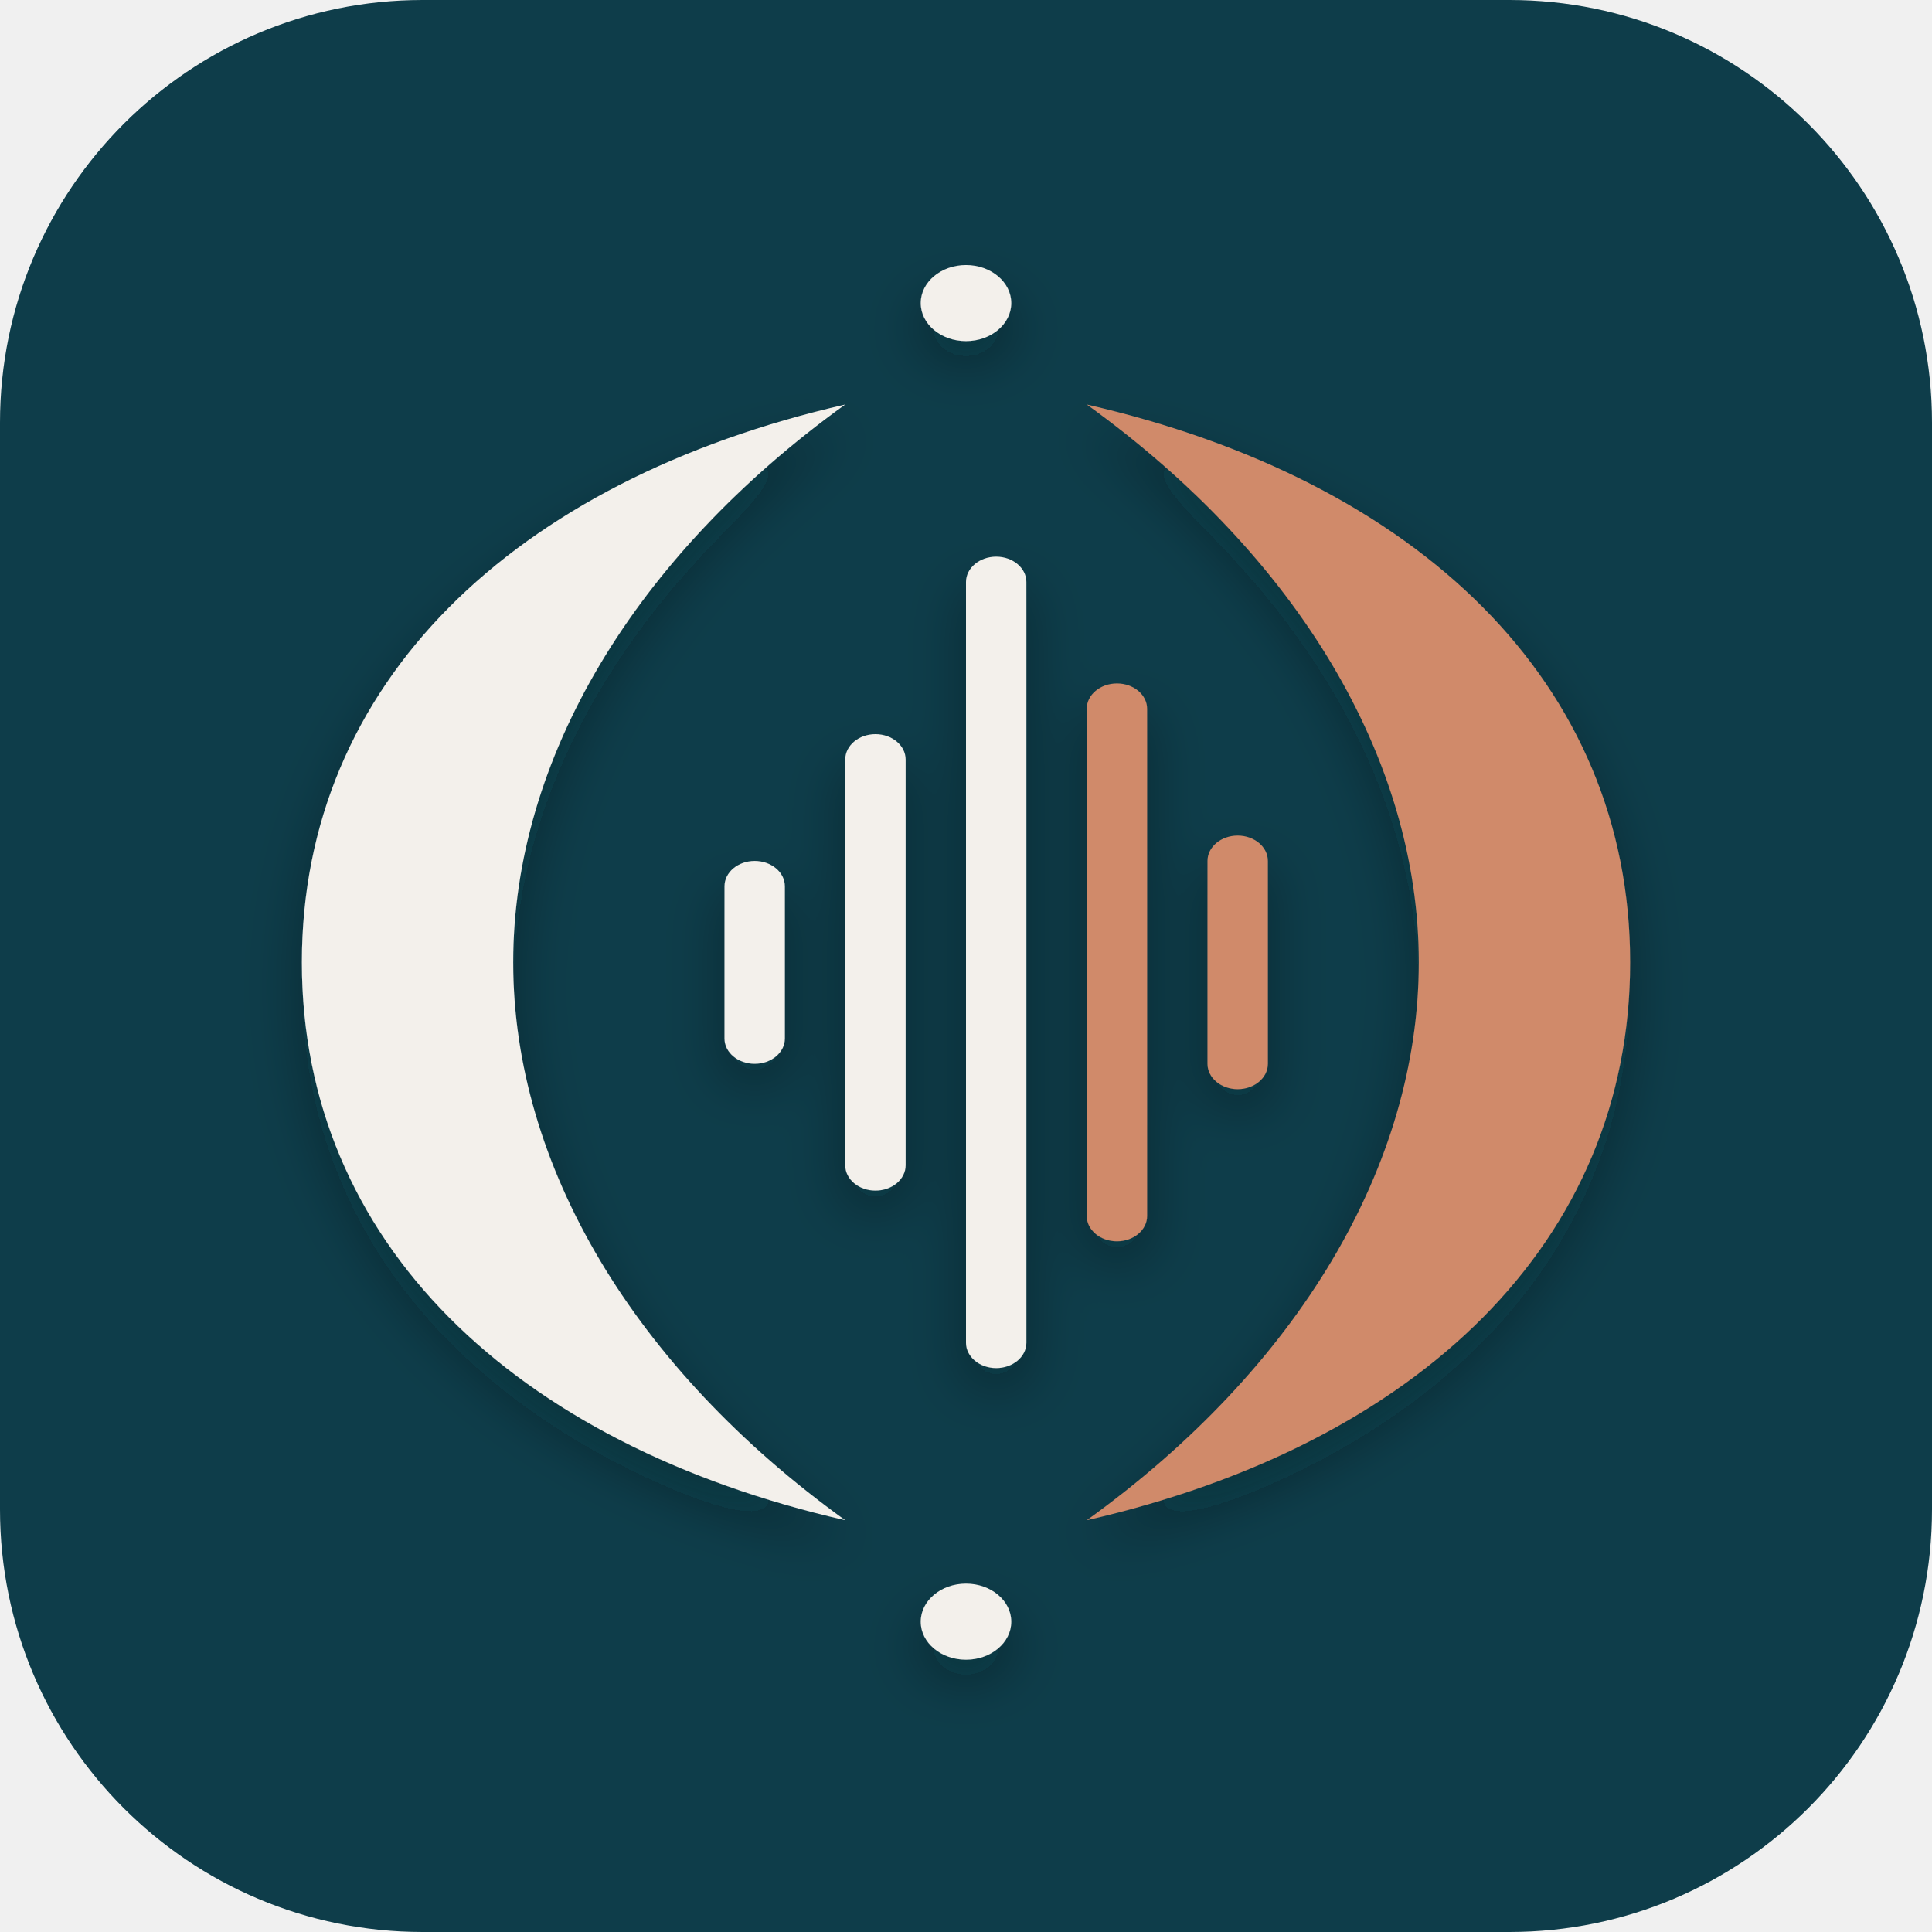
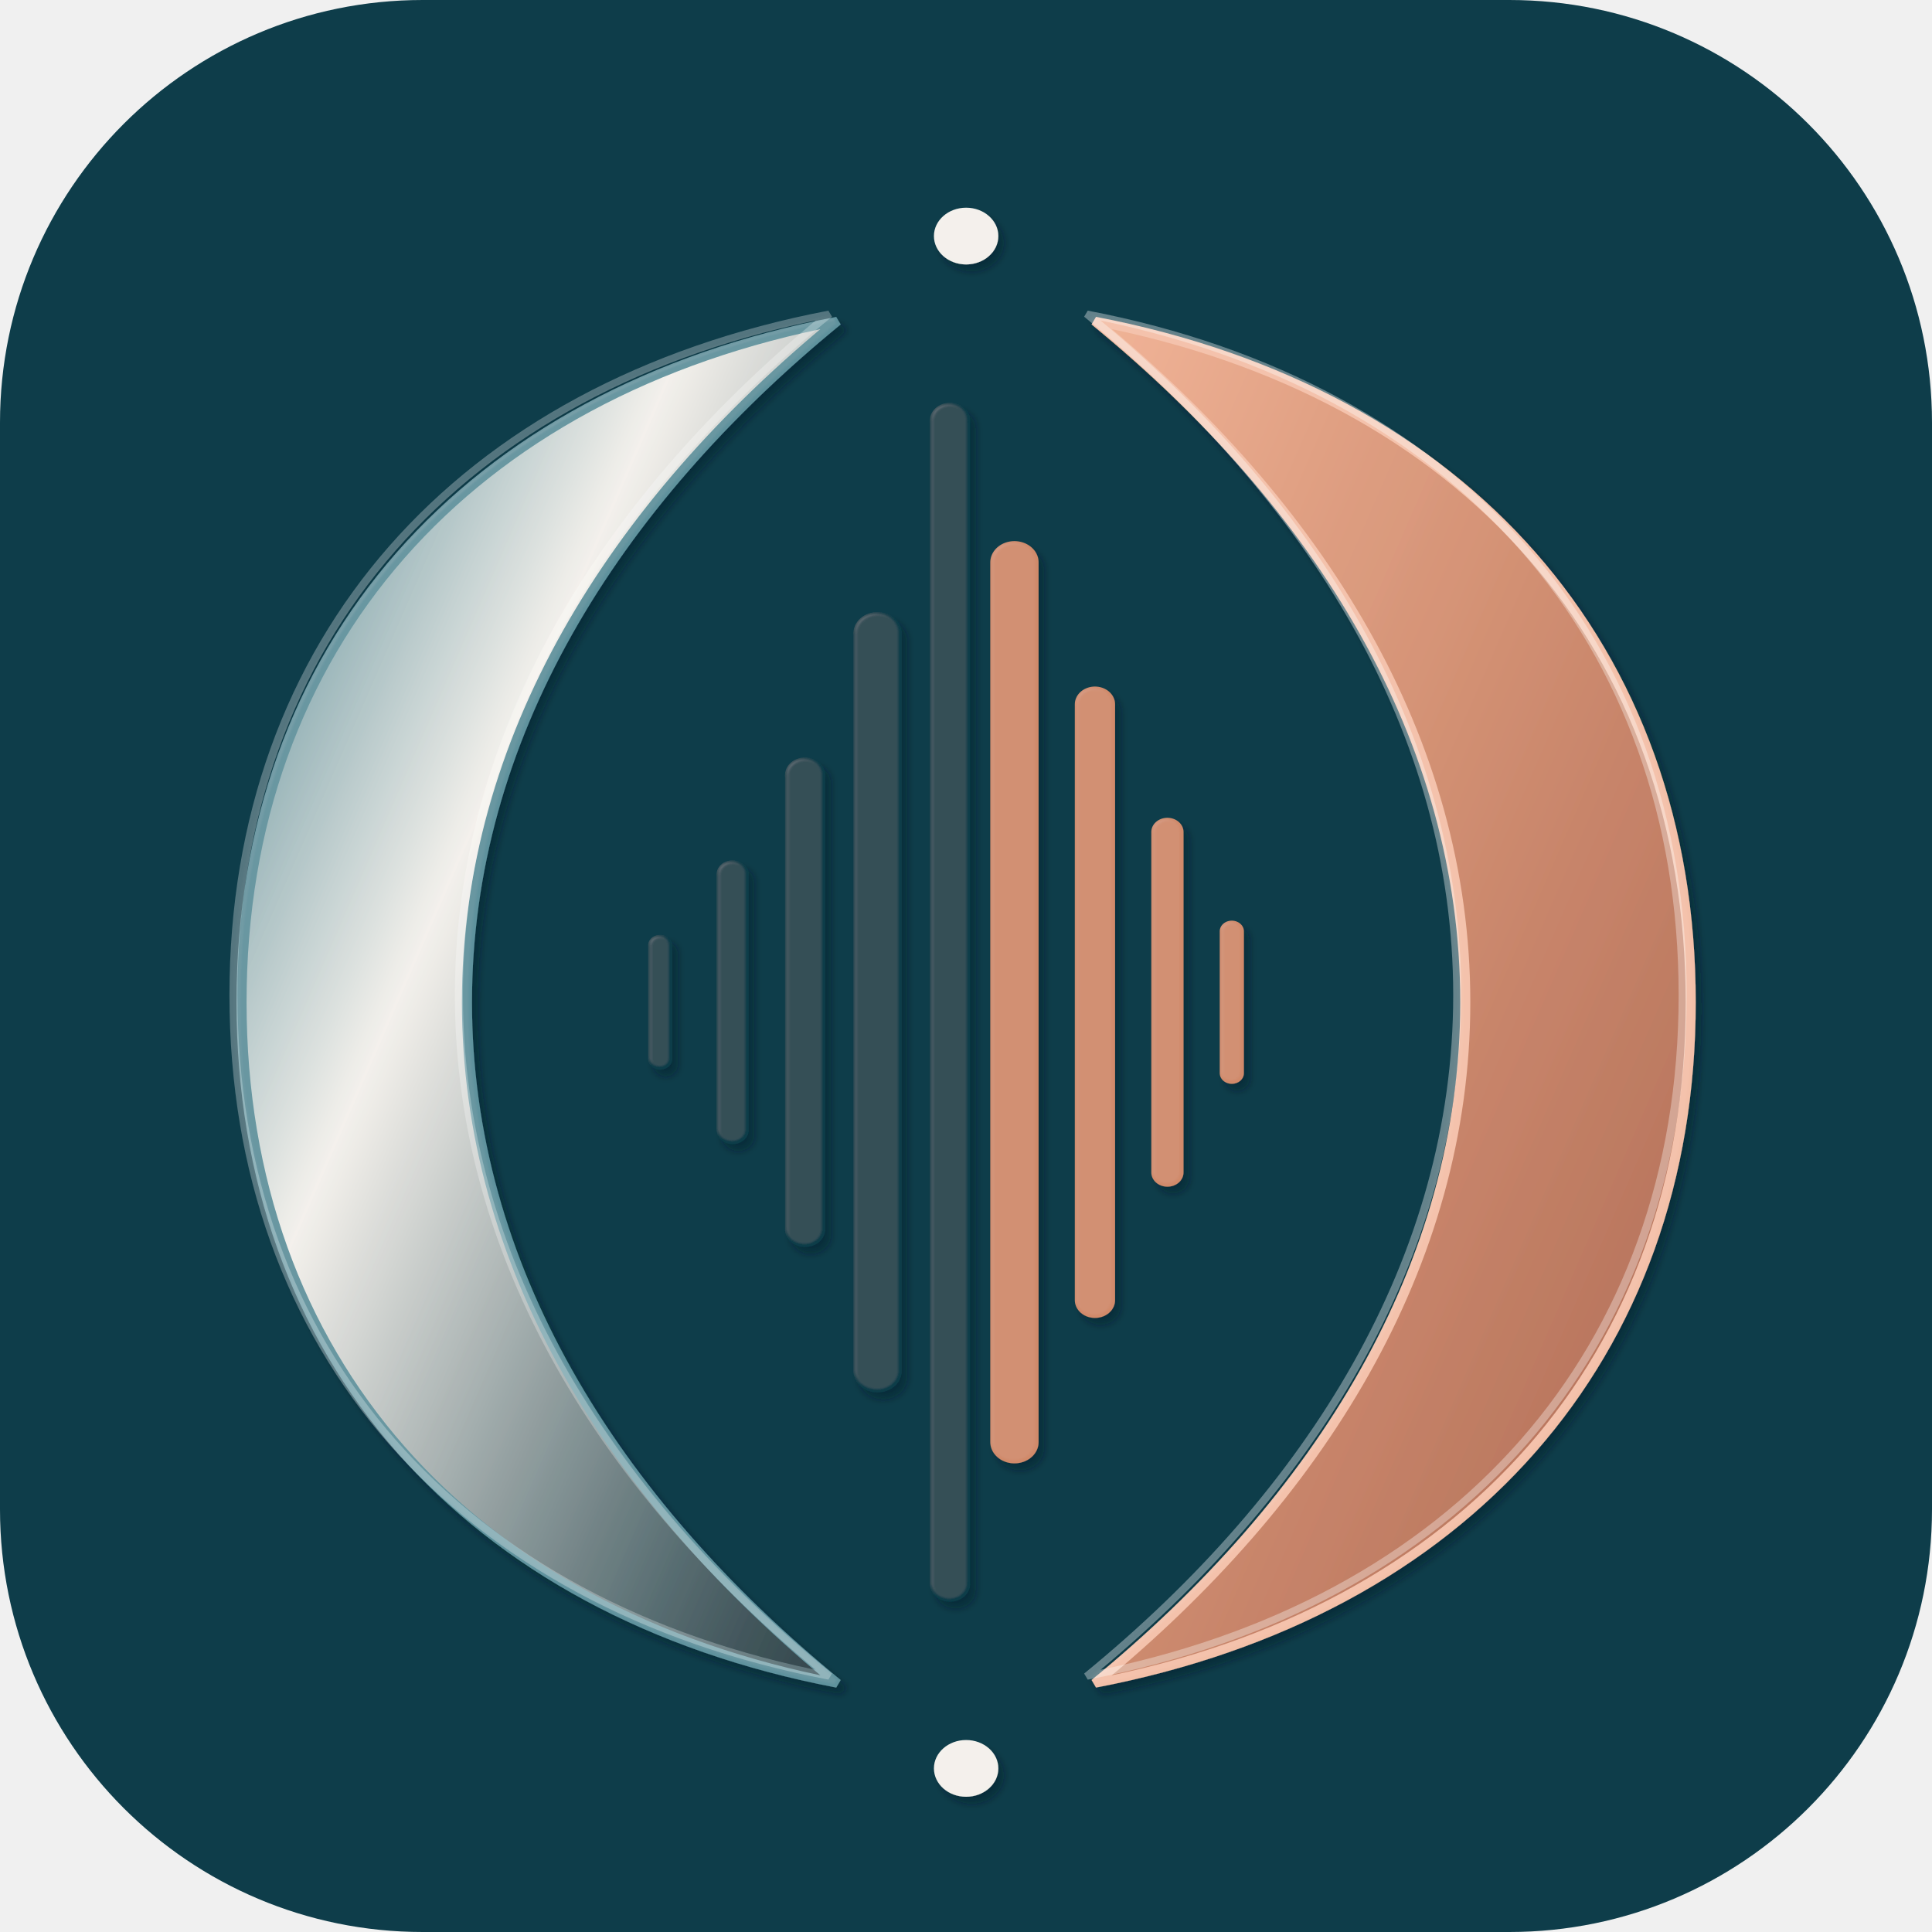
<svg xmlns="http://www.w3.org/2000/svg" viewBox="0 0 64 64" role="img" aria-labelledby="title">
  <defs>
-     <filter id="symbol-depth" x="-25%" y="-25%" width="150%" height="160%">
-       <feDropShadow dx="0" dy="1" stdDeviation="1" flood-color="#061C22" flood-opacity=".32" />
+     <linearGradient id="left-face" x1="0" y1="0" x2="1" y2="1">
+       <stop stop-color="#377482" />
+       <stop offset=".38" stop-color="#F3F0EB" />
+       <stop offset="1" stop-color="#062A33" />
+     </linearGradient>
+     <linearGradient id="right-face" x1="0" y1="0" x2="1" y2="1">
+       <stop stop-color="#F0B092" />
+       <stop offset=".45" stop-color="#D08A6A" />
+       <stop offset="1" stop-color="#A95F46" />
+     </linearGradient>
+     <linearGradient id="word-face" x1="0" y1="0" x2="0" y2="1">
+       <stop stop-color="#F3F0EB" />
+       <stop offset=".52" stop-color="#F3F0EB" />
+       <stop offset="1" stop-color="#082D37" />
+     </linearGradient>
+     <filter id="raised" x="-30%" y="-30%" width="170%" height="180%">
+       <feGaussianBlur in="SourceAlpha" stdDeviation=".45" result="blur" />
+       <feOffset in="blur" dx=".7" dy="1" result="offsetBlur" />
+       <feFlood flood-color="#061C22" flood-opacity=".42" result="shadowColour" />
+       <feComposite in="shadowColour" in2="offsetBlur" operator="in" result="shadow" />
+       <feGaussianBlur in="SourceAlpha" stdDeviation=".25" result="softAlpha" />
+       <feSpecularLighting in="softAlpha" surfaceScale="2" specularConstant=".36" specularExponent="18" lighting-color="#FFFFFF" result="specular">
+         <feDistantLight azimuth="225" elevation="52" />
+       </feSpecularLighting>
+       <feComposite in="specular" in2="SourceAlpha" operator="in" result="lit" />
+       <feComponentTransfer in="lit" result="softLit">
+         <feFuncA type="linear" slope=".24" />
+       </feComponentTransfer>
+       <feMerge>
+         <feMergeNode in="shadow" />
+         <feMergeNode in="SourceGraphic" />
+         <feMergeNode in="softLit" />
+       </feMerge>
+     </filter>
+     <filter id="word-depth" x="-8%" y="-20%" width="116%" height="150%">
+       <feGaussianBlur in="SourceAlpha" stdDeviation="2.5" result="glowAlpha" />
+       <feFlood flood-color="#FFFFFF" flood-opacity=".18" />
+       <feComposite in2="glowAlpha" operator="in" result="glow" />
+       <feDropShadow dx="1.8" dy="2.8" stdDeviation="1.35" flood-color="#061C22" flood-opacity=".42" />
+       <feMerge>
+         <feMergeNode in="glow" />
+         <feMergeNode in="SourceGraphic" />
+       </feMerge>
    </filter>
  </defs>
  <rect width="64" height="64" rx="14" fill="#0E3D4A" />
-   <g transform="translate(0 5) scale(1 .84)" filter="url(#symbol-depth)">
-     <path fill="#F3F0EB" d="M28 10C17 13 10 21 10 32s7 19 18 22c-7-6-11-14-11-22s4-16 11-22Z" />
-     <path fill="#D08A6A" d="M36 10c11 3 18 11 18 22s-7 19-18 22c7-6 11-14 11-22s-4-16-11-22Z" />
-     <g fill="#F3F0EB">
-       <rect x="24" y="28" width="2" height="8" rx="1" />
-       <rect x="28" y="23" width="2" height="18" rx="1" />
-       <rect x="32" y="16" width="2" height="32" rx="1" />
+   <g transform="translate(0 5) scale(.2667 .235)">
+     <g filter="url(#raised)">
+       <path d="M104 24C58 34 30 70 30 120s28 86 74 96C76 190 58 157 58 120s18-70 46-96Z" fill="url(#left-face)" stroke="#5E929D" stroke-width="1.25" />
+       <path d="M136 24c46 10 74 46 74 96s-28 86-74 96c28-26 46-59 46-96s-18-70-46-96Z" fill="url(#right-face)" stroke="#F3C0A8" stroke-width="1.25" />
+       <path d="M104 24C58 34 30 70 30 120s28 86 74 96C76 190 58 157 58 120s18-70 46-96Z" fill="none" stroke="#FFFFFF" stroke-opacity=".28" stroke-width="1" transform="translate(-1 -1)" />
+       <path d="M136 24c46 10 74 46 74 96s-28 86-74 96c28-26 46-59 46-96s-18-70-46-96Z" fill="none" stroke="#FFFFFF" stroke-opacity=".34" stroke-width="1" transform="translate(-1 -1)" />
+       <g fill="none" stroke-linecap="round">
+         <path d="M82 112v16" stroke="#0E3D4A" stroke-width="3" />
+         <path d="M91 102v36" stroke="#0E3D4A" stroke-width="4" />
+         <path d="M100 88v64" stroke="#0E3D4A" stroke-width="5" />
+         <path d="M109 68v104" stroke="#0E3D4A" stroke-width="6" />
+         <path d="M118 38v164" stroke="#0E3D4A" stroke-width="5" />
+         <path d="M126 58v124" stroke="#D08A6A" stroke-width="6" />
+         <path d="M136 78v84" stroke="#D08A6A" stroke-width="5" />
+         <path d="M145 96v48" stroke="#D08A6A" stroke-width="4" />
+         <path d="M153 110v20" stroke="#D08A6A" stroke-width="3" />
+       </g>
+       <circle cx="120" cy="12" r="4" fill="#F3F0EB" />
+       <circle cx="120" cy="228" r="4" fill="#F3F0EB" />
    </g>
-     <g fill="#D08A6A">
-       <rect x="36" y="21" width="2" height="22" rx="1" />
-       <rect x="40" y="27" width="2" height="10" rx="1" />
-     </g>
-     <circle cx="32" cy="6" r="1.5" fill="#F3F0EB" />
-     <circle cx="32" cy="58" r="1.5" fill="#F3F0EB" />
  </g>
</svg>
